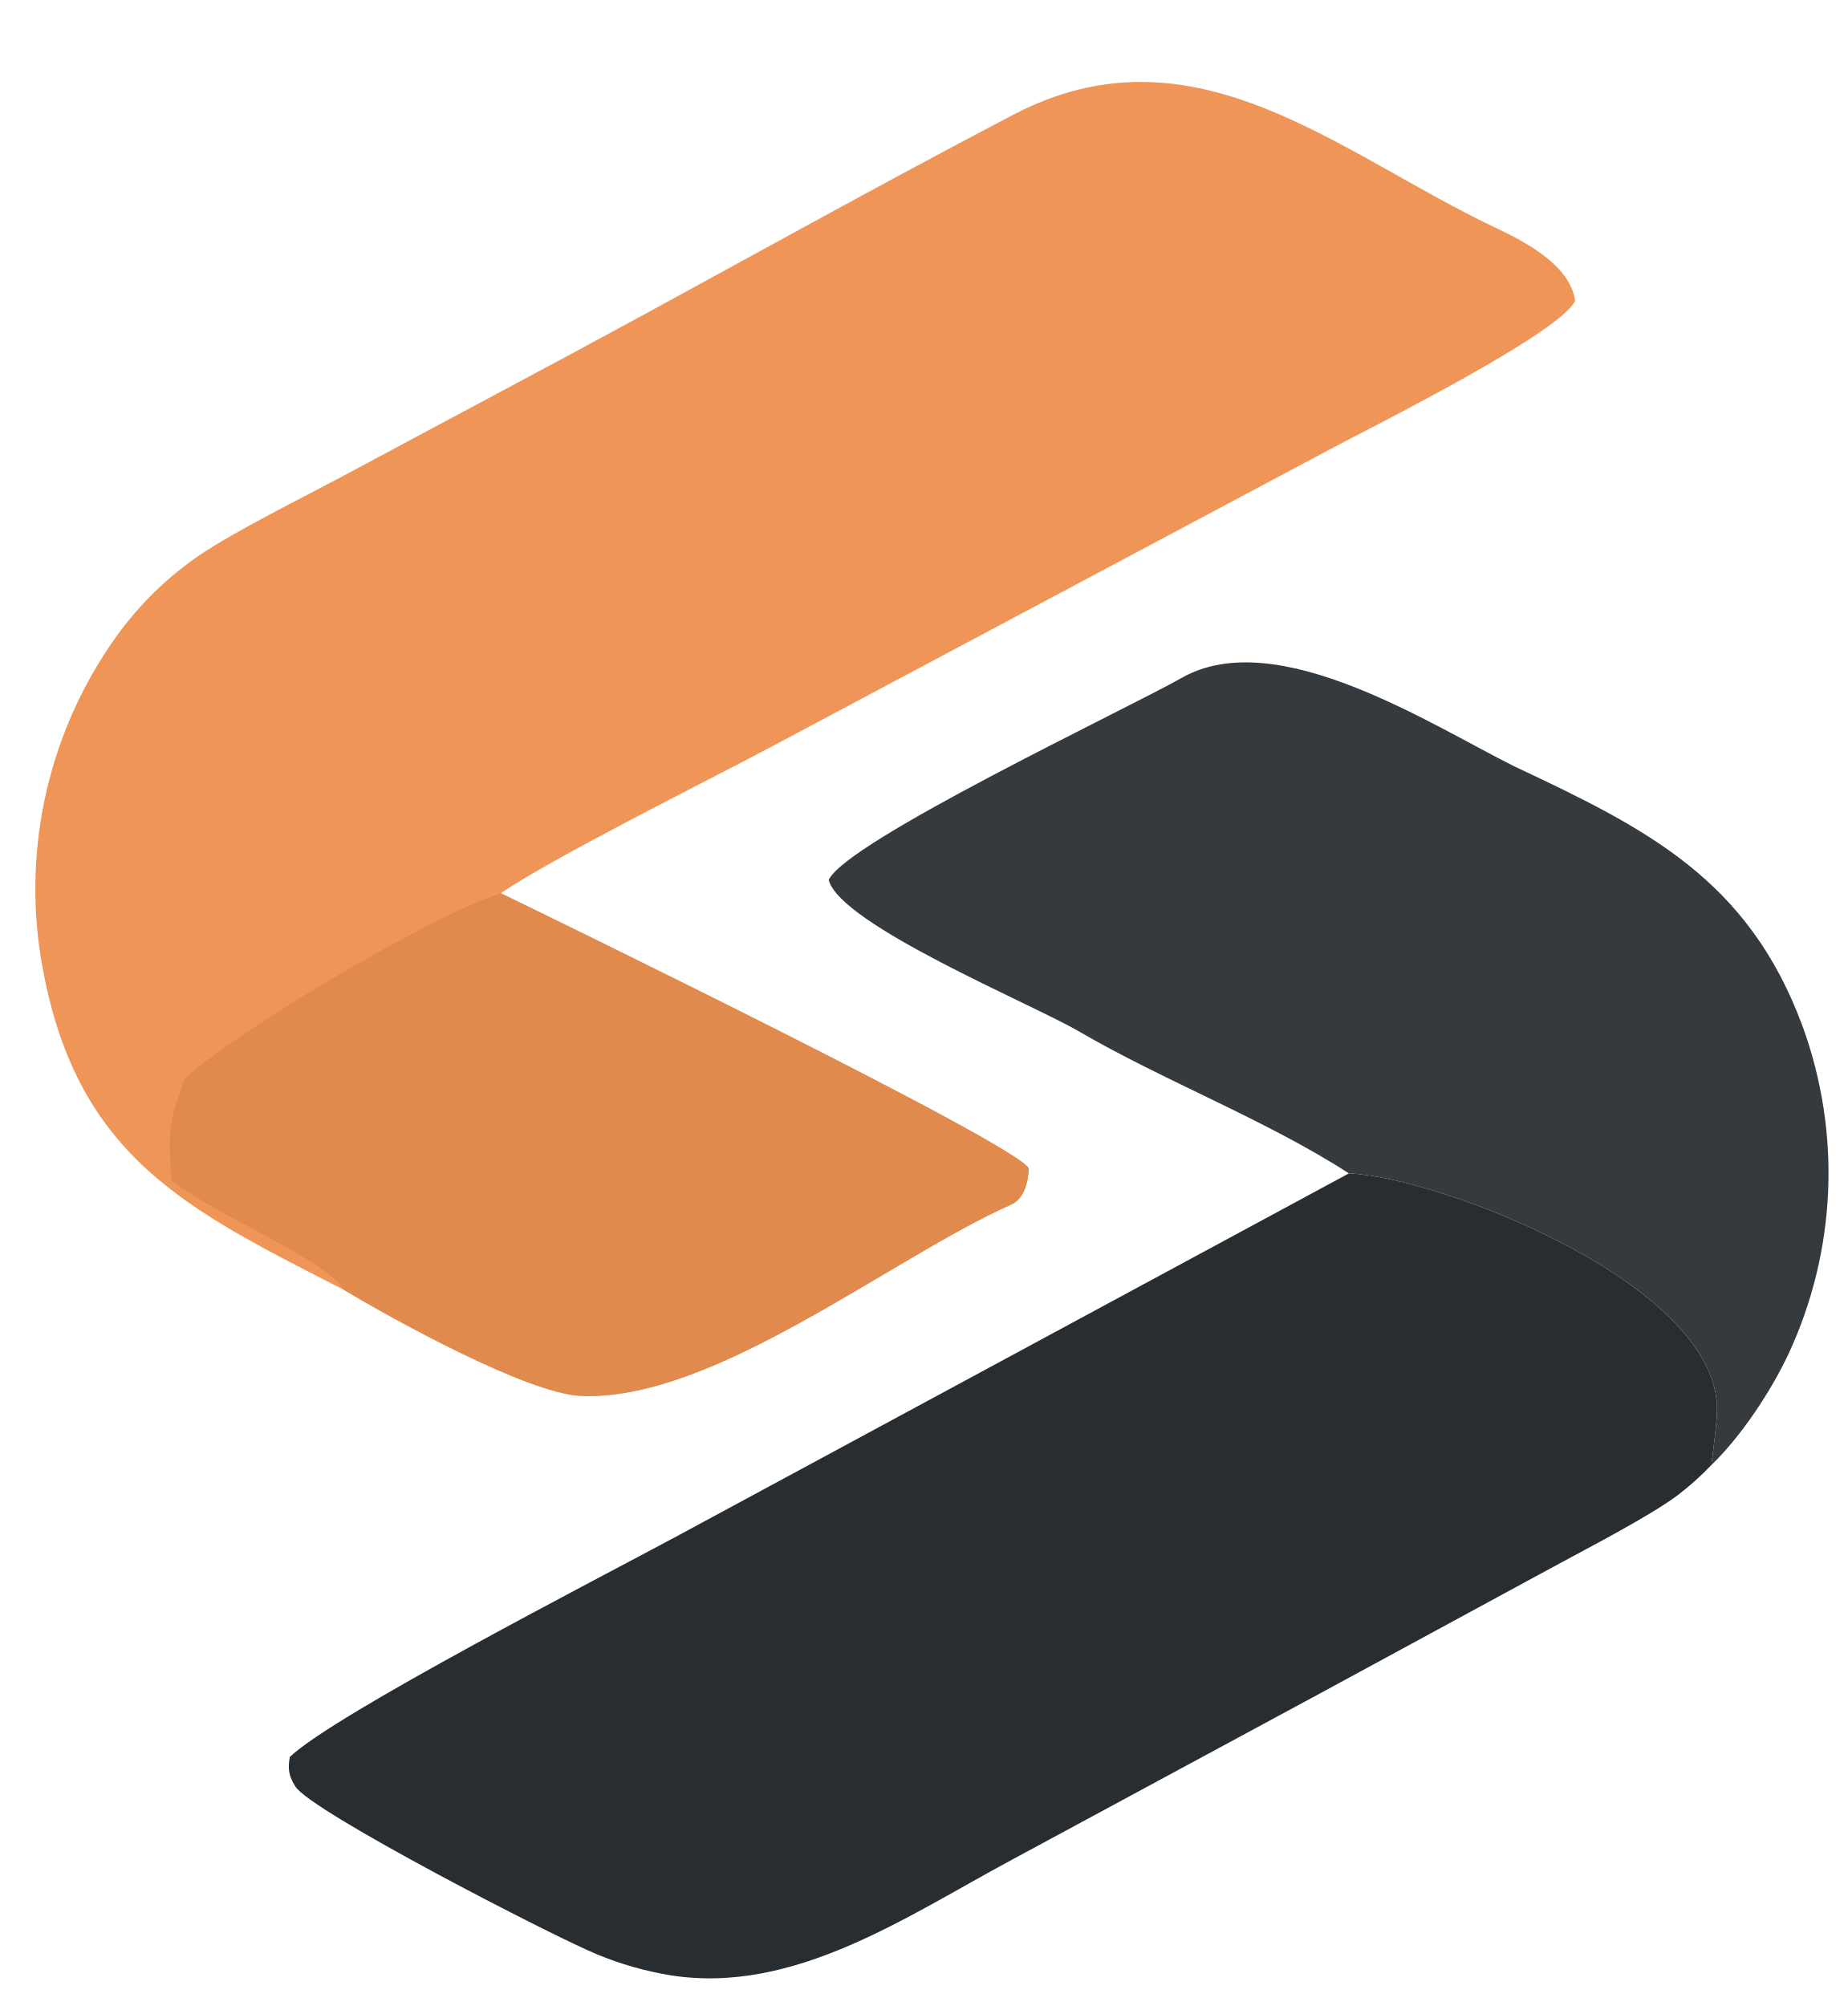
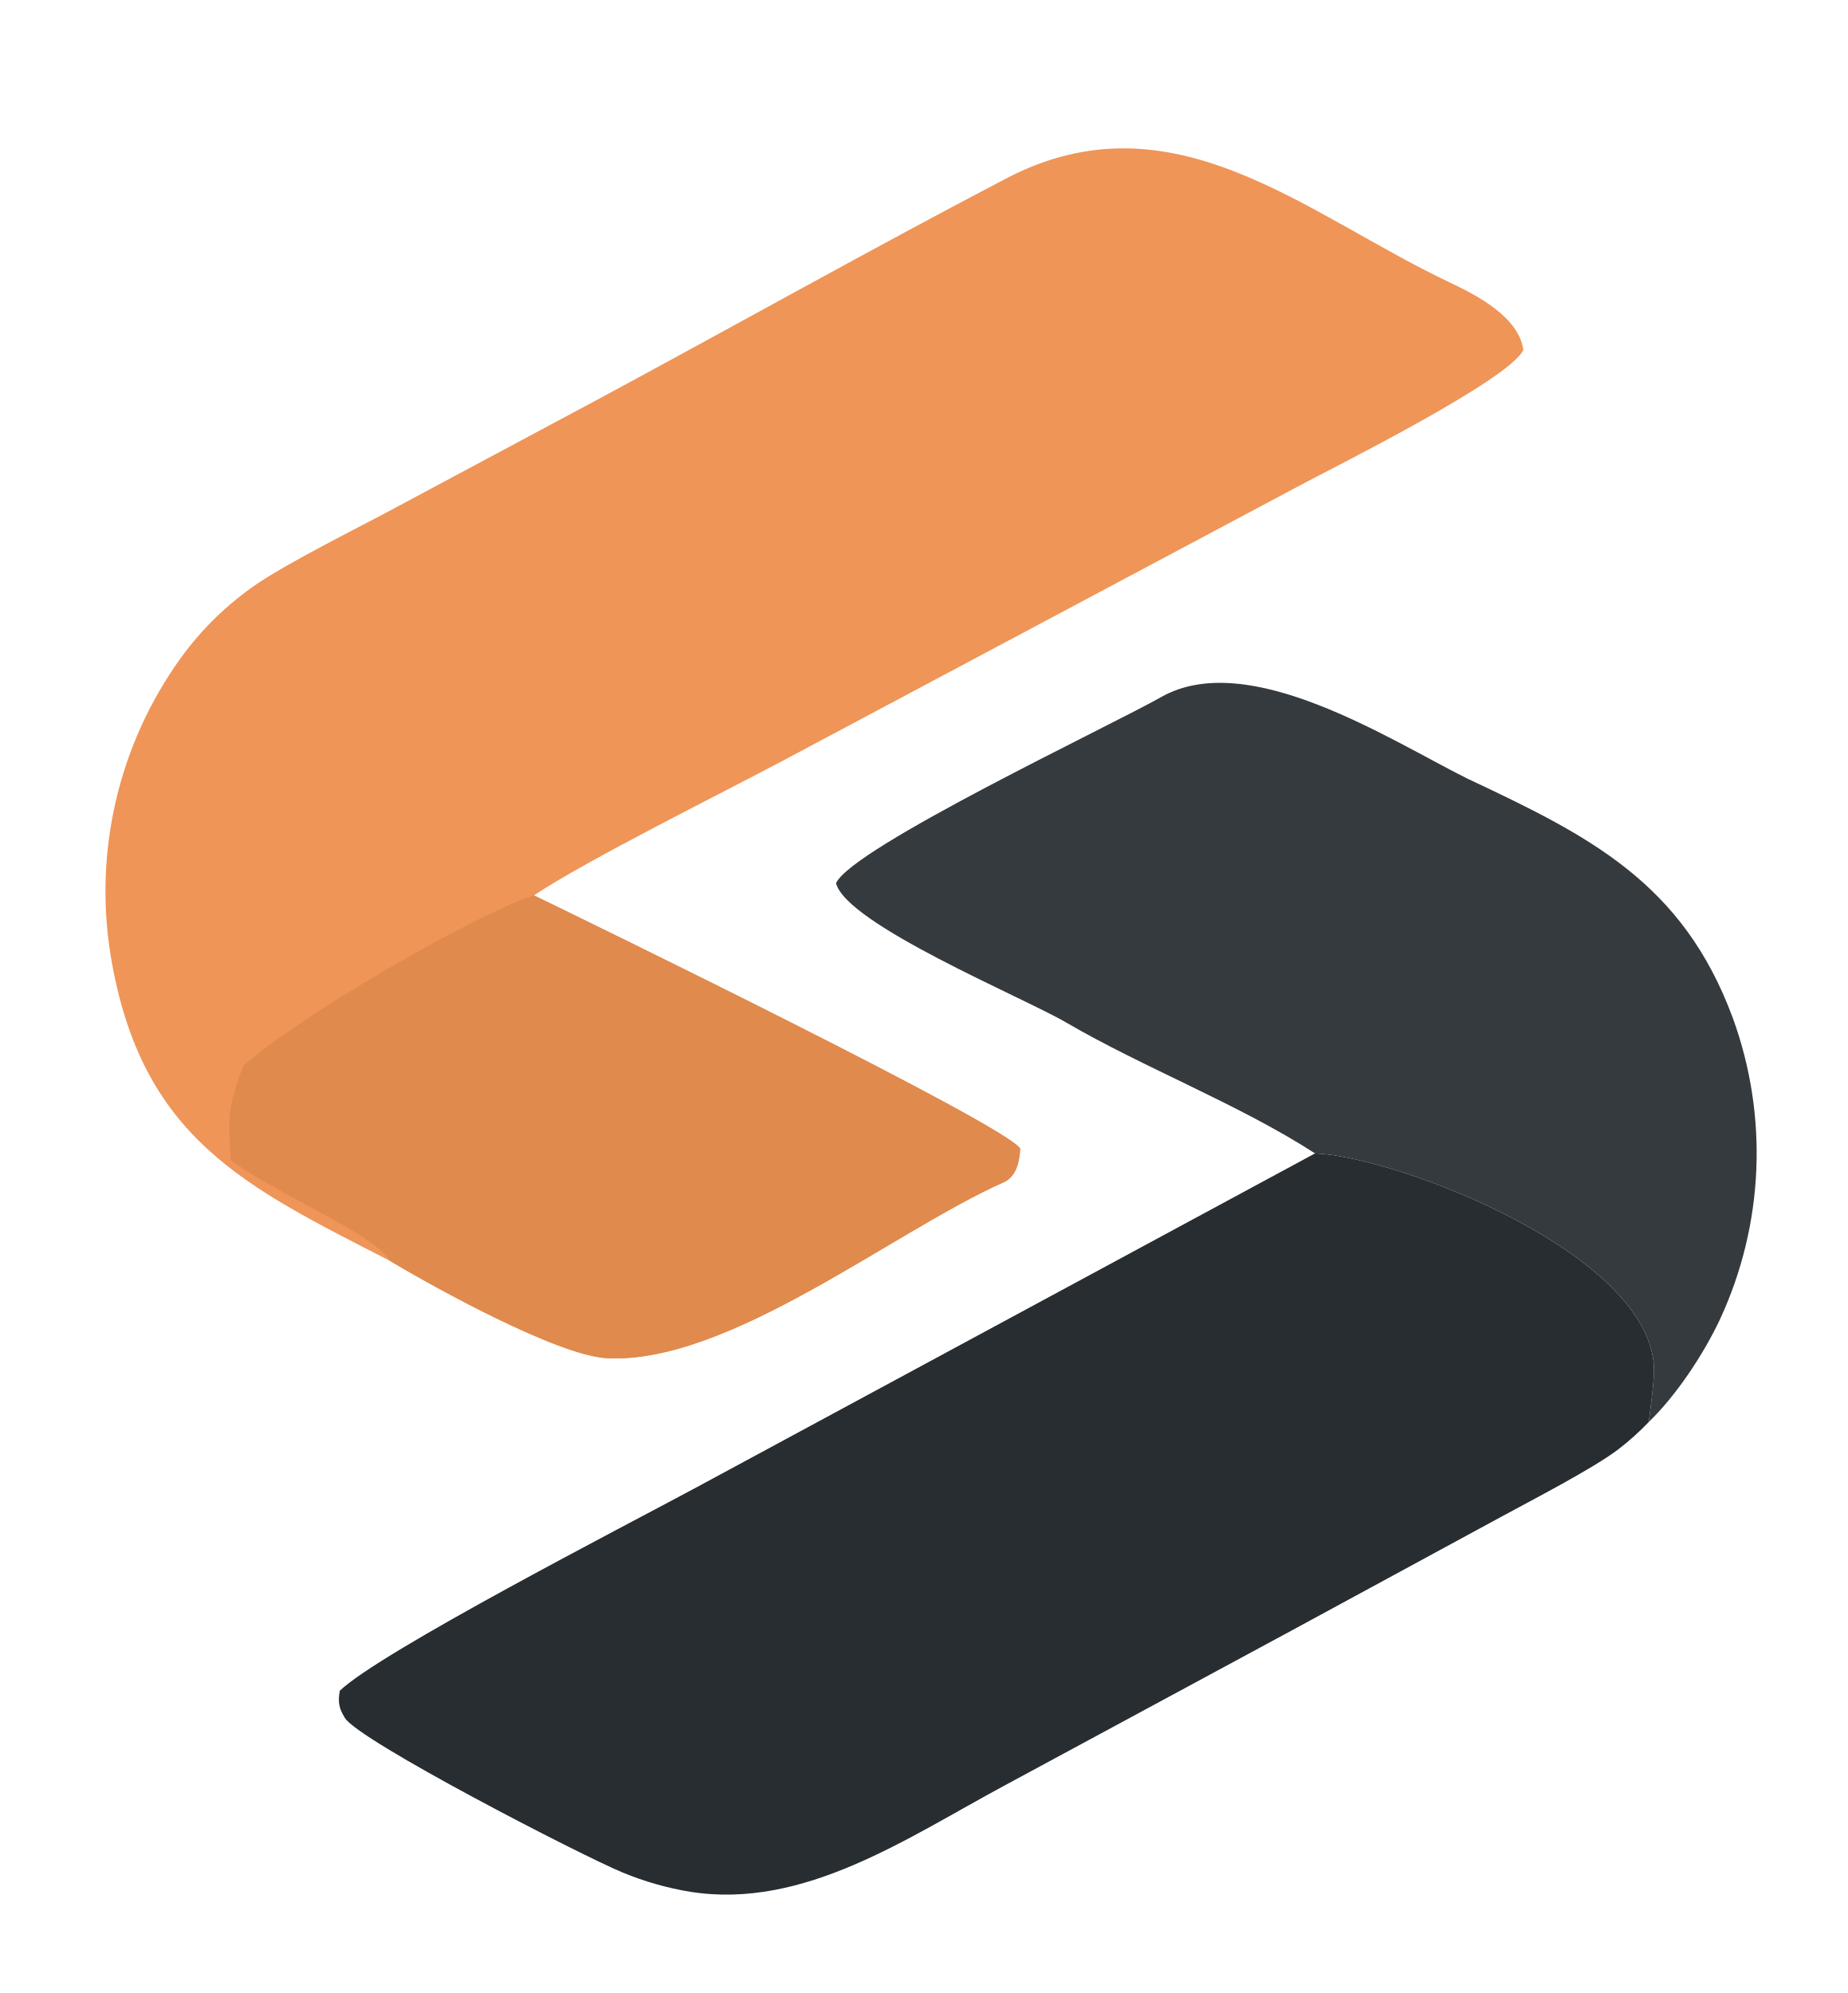
- <svg xmlns="http://www.w3.org/2000/svg" viewBox="255 470 350 380" fill="none">
+ <svg xmlns="http://www.w3.org/2000/svg" viewBox="240 455 380 410" fill="none">
  <path fill="rgb(239,149,88)" d="M 320.232 714.393 C 290.432 699.08 269.07 689.283 262.789 651.73 C 259.245 630.22 264.395 608.183 277.106 590.471 C 281.454 584.432 286.831 579.206 292.993 575.032 C 299.814 570.476 312.22 564.3 319.689 560.331 L 363.294 536.998 C 391.226 521.97 418.957 506.37 446.959 491.726 C 481.29 473.772 508.565 499.101 538.381 513.183 C 544.106 515.887 552.423 520.315 553.373 526.967 C 550.475 533.211 514.277 551.156 506.651 555.263 L 401.02 611.506 C 388.808 618.002 360.404 632.101 349.846 639.199 C 361.66 644.933 447.012 686.487 449.87 691.299 C 449.756 693.667 449.165 697.008 446.534 698.181 C 423.52 708.442 390.114 735.525 365.034 734.422 C 354.851 733.975 329.342 719.847 320.232 714.393 z" />
  <path fill="rgb(224,138,78)" d="M 290.029 674.307 C 300.736 664.562 337.363 643.194 349.846 639.199 C 361.66 644.933 447.012 686.487 449.87 691.299 C 449.756 693.667 449.165 697.008 446.534 698.181 C 423.52 708.442 390.114 735.525 365.034 734.422 C 354.851 733.975 329.342 719.847 320.232 714.393 C 316.738 708.604 296.355 700.467 287.519 693.662 C 286.852 684.624 286.846 682.836 290.029 674.307 z" />
  <path fill="rgb(39,45,49)" d="M 510.517 692.276 C 527.967 693.039 579.624 713.095 580.248 736.551 C 580.312 738.962 579.487 744.921 579.173 747.529 C 577.198 749.595 575.066 751.504 572.795 753.239 C 567.469 757.246 554.997 763.667 548.723 767.085 L 505.607 790.483 L 446.526 822.38 C 426.655 833.066 405.402 847.845 382.094 844.197 C 377.29 843.417 372.592 842.081 368.096 840.218 C 359.62 836.73 313.855 813.124 310.948 808.417 C 309.671 806.349 309.511 805.136 309.892 802.825 C 318.311 794.766 368.685 768.844 383.43 760.894 L 510.517 692.276 z" />
  <path fill="rgb(53,58,62)" d="M 510.517 692.276 C 494.871 682.163 475.316 674.69 459.302 665.339 C 450.48 660.186 414.173 645.174 411.977 636.694 C 415.219 629.421 468.646 604.215 478.822 598.422 C 496.796 588.189 525.997 607.275 541.812 615.155 C 566.884 626.948 586.149 636.504 596.457 664.419 C 603.816 684.619 602.866 706.912 593.816 726.412 C 590.489 733.513 584.856 742.051 579.173 747.529 C 579.487 744.921 580.312 738.962 580.248 736.551 C 579.624 713.095 527.967 693.039 510.517 692.276 z" />
</svg>
